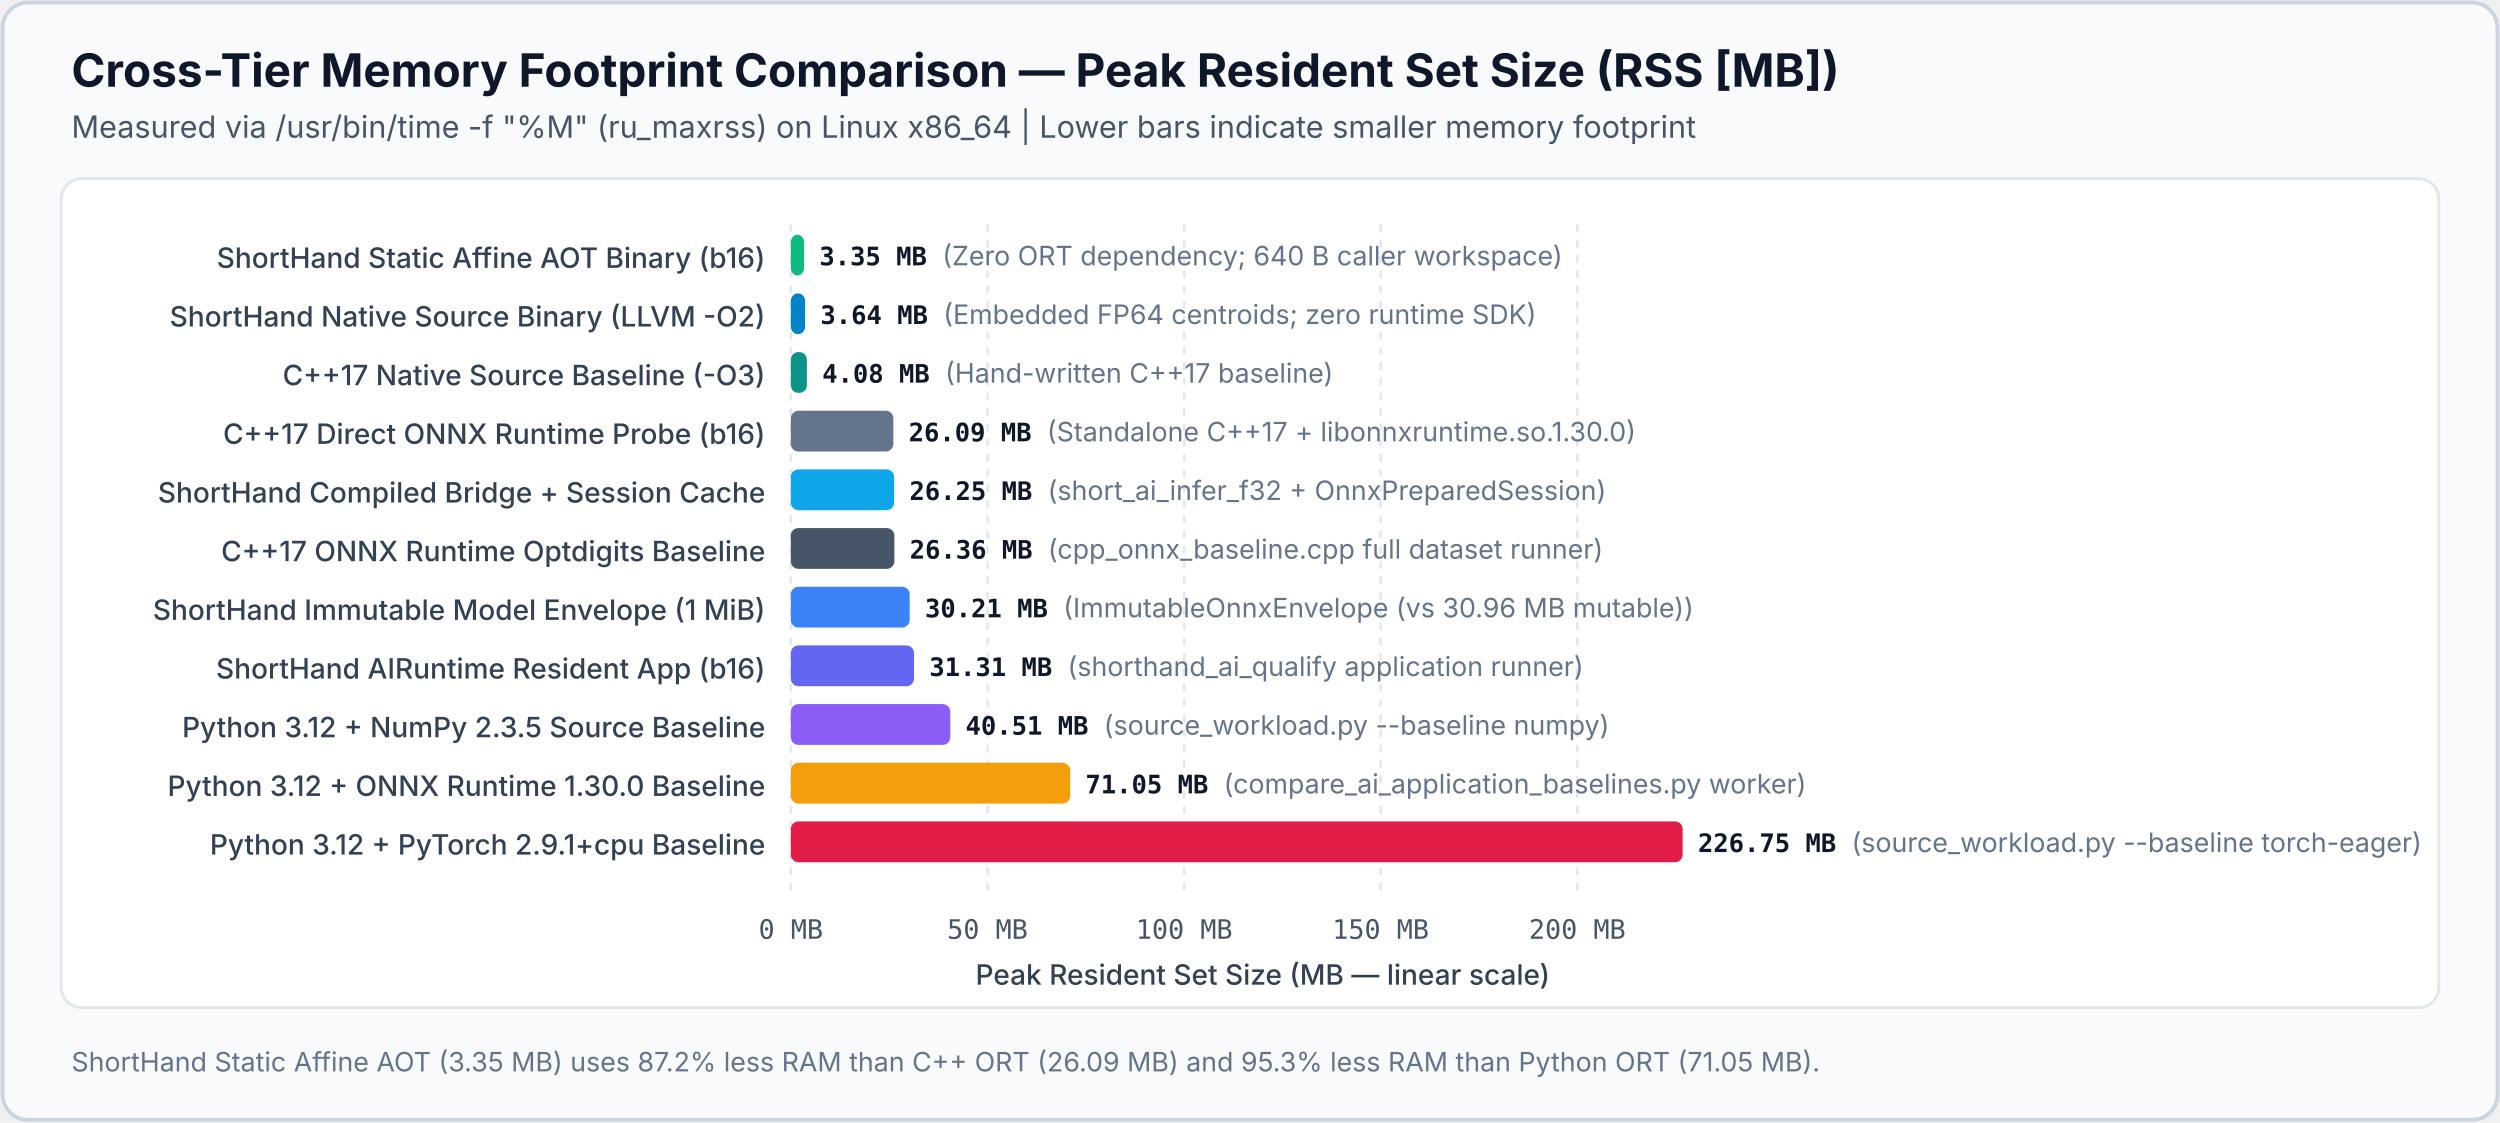
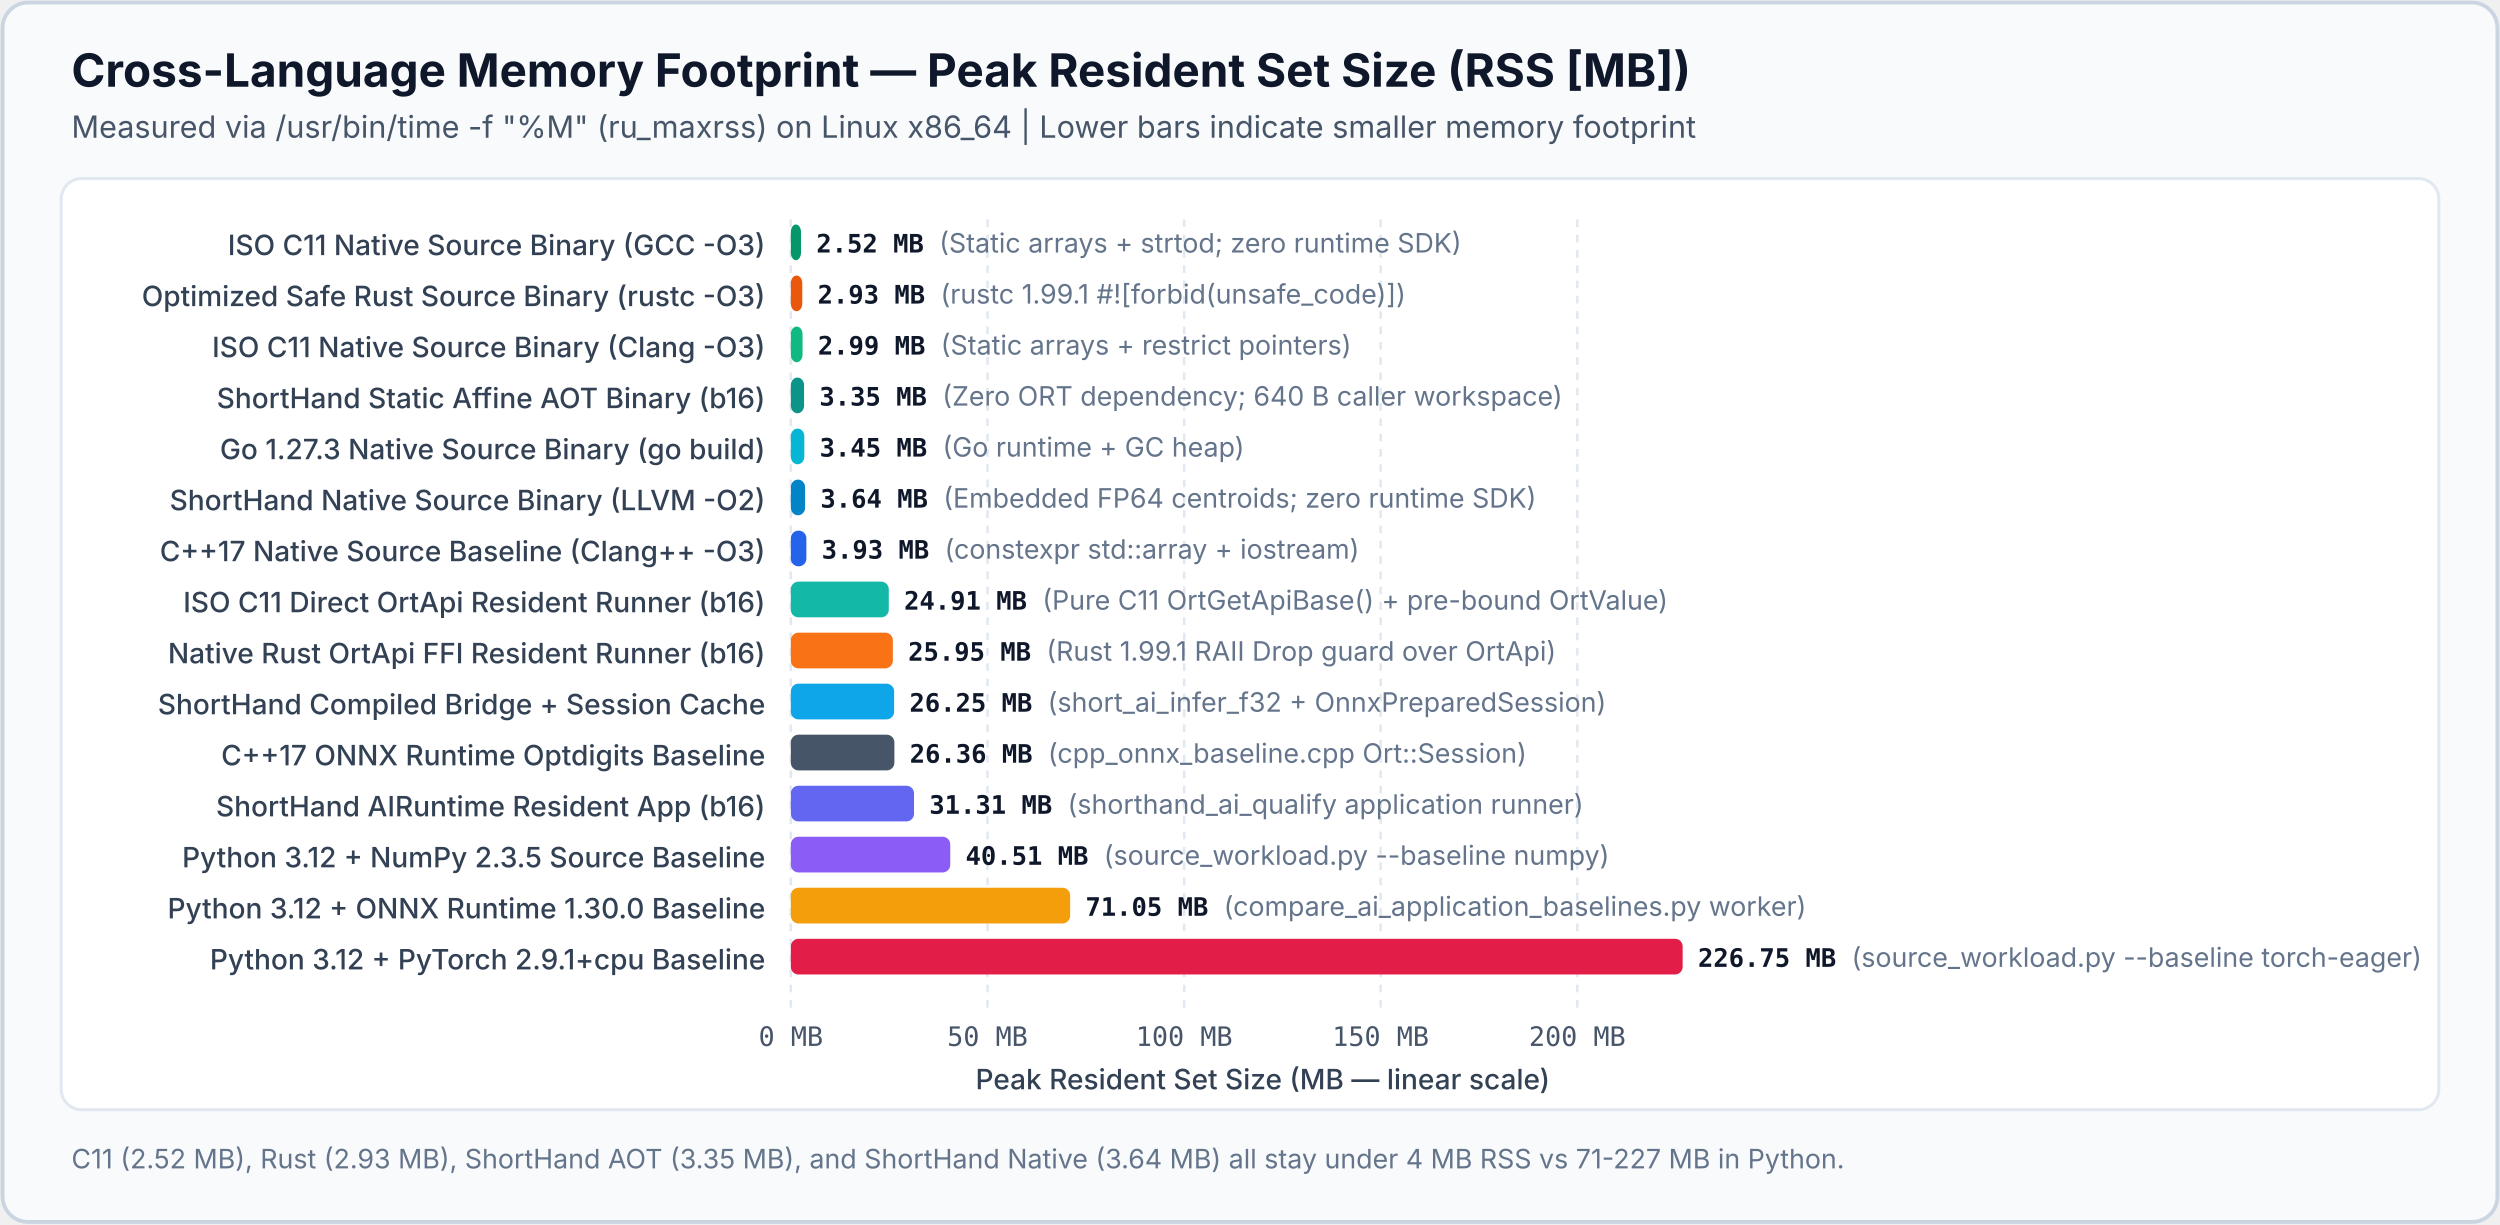
- <svg xmlns="http://www.w3.org/2000/svg" viewBox="0 0 980 440" width="100%" height="100%">
+ <svg xmlns="http://www.w3.org/2000/svg" viewBox="0 0 980 480" width="100%" height="100%">
  <style>
    .bg { fill: #f8fafc; stroke: #cbd5e1; stroke-width: 1.5; rx: 10; }
    .panel { fill: #ffffff; stroke: #e2e8f0; stroke-width: 1.2; rx: 8; }
    .title { font: 700 18px "Inter", "Segoe UI", system-ui, sans-serif; fill: #0f172a; }
    .subtitle { font: 400 12px "Inter", "Segoe UI", system-ui, sans-serif; fill: #475569; }
    .panel-title { font: 600 14px "Inter", "Segoe UI", system-ui, sans-serif; fill: #1e293b; }
    .axis-label { font: 500 11px "Inter", "Segoe UI", system-ui, sans-serif; fill: #334155; }
    .tick { font: 400 10.5px "JetBrains Mono", "Fira Code", monospace; fill: #475569; }
    .val { font: 600 10px "JetBrains Mono", "Fira Code", monospace; fill: #0f172a; }
    .note { font: 400 10.5px "Inter", "Segoe UI", system-ui, sans-serif; fill: #64748b; }
    .grid { stroke: #e2e8f0; stroke-width: 1; stroke-dasharray: 3,3; }
    .axis { stroke: #94a3b8; stroke-width: 1.2; }
  </style>
-   <rect class="bg" x="1" y="1" width="978" height="438" rx="10" />
-   <text class="title" x="28" y="34">Cross-Tier Memory Footprint Comparison — Peak Resident Set Size (RSS [MB])</text>
+   <rect class="bg" x="1" y="1" width="978" height="478" rx="10" />
+   <text class="title" x="28" y="34">Cross-Language Memory Footprint — Peak Resident Set Size (RSS [MB])</text>
  <text class="subtitle" x="28" y="54">Measured via /usr/bin/time -f "%M" (ru_maxrss) on Linux x86_64 | Lower bars indicate smaller memory footprint</text>
-   <rect class="panel" x="24" y="70" width="932" height="325" rx="8" />
-   <line class="grid" x1="310.0" y1="88" x2="310.0" y2="352" />
-   <text class="tick" x="310.0" y="368" text-anchor="middle">0 MB</text>
-   <line class="grid" x1="387.1" y1="88" x2="387.1" y2="352" />
-   <text class="tick" x="387.1" y="368" text-anchor="middle">50 MB</text>
-   <line class="grid" x1="464.2" y1="88" x2="464.2" y2="352" />
-   <text class="tick" x="464.2" y="368" text-anchor="middle">100 MB</text>
-   <line class="grid" x1="541.2" y1="88" x2="541.2" y2="352" />
-   <text class="tick" x="541.2" y="368" text-anchor="middle">150 MB</text>
-   <line class="grid" x1="618.3" y1="88" x2="618.3" y2="352" />
-   <text class="tick" x="618.3" y="368" text-anchor="middle">200 MB</text>
-   <text class="axis-label" x="495.0" y="386" text-anchor="middle">Peak Resident Set Size (MB — linear scale)</text>
-   <text class="axis-label" x="300" y="105" text-anchor="end">ShortHand Static Affine AOT Binary (b16)</text>
-   <rect x="310" y="92" width="5.2" height="16" fill="#10b981" rx="3" />
-   <text class="val" x="321.2" y="104">3.35 MB  <tspan class="note">(Zero ORT dependency; 640 B caller workspace)</tspan>
+   <rect class="panel" x="24" y="70" width="932" height="365" rx="8" />
+   <line class="grid" x1="310.0" y1="86" x2="310.0" y2="395" />
+   <text class="tick" x="310.0" y="410" text-anchor="middle">0 MB</text>
+   <line class="grid" x1="387.1" y1="86" x2="387.1" y2="395" />
+   <text class="tick" x="387.1" y="410" text-anchor="middle">50 MB</text>
+   <line class="grid" x1="464.2" y1="86" x2="464.2" y2="395" />
+   <text class="tick" x="464.2" y="410" text-anchor="middle">100 MB</text>
+   <line class="grid" x1="541.2" y1="86" x2="541.2" y2="395" />
+   <text class="tick" x="541.2" y="410" text-anchor="middle">150 MB</text>
+   <line class="grid" x1="618.3" y1="86" x2="618.3" y2="395" />
+   <text class="tick" x="618.3" y="410" text-anchor="middle">200 MB</text>
+   <text class="axis-label" x="495.0" y="427" text-anchor="middle">Peak Resident Set Size (MB — linear scale)</text>
+   <text class="axis-label" x="300" y="100" text-anchor="end">ISO C11 Native Source Binary (GCC -O3)</text>
+   <rect x="310" y="88" width="4.0" height="14" fill="#059669" rx="3" />
+   <text class="val" x="320.0" y="99">2.52 MB  <tspan class="note">(Static arrays + strtod; zero runtime SDK)</tspan>
  </text>
-   <text class="axis-label" x="300" y="128" text-anchor="end">ShortHand Native Source Binary (LLVM -O2)</text>
-   <rect x="310" y="115" width="5.6" height="16" fill="#0284c7" rx="3" />
-   <text class="val" x="321.6" y="127">3.64 MB  <tspan class="note">(Embedded FP64 centroids; zero runtime SDK)</tspan>
+   <text class="axis-label" x="300" y="120" text-anchor="end">Optimized Safe Rust Source Binary (rustc -O3)</text>
+   <rect x="310" y="108" width="4.5" height="14" fill="#ea580c" rx="3" />
+   <text class="val" x="320.5" y="119">2.93 MB  <tspan class="note">(rustc 1.99.1 #![forbid(unsafe_code)])</tspan>
  </text>
-   <text class="axis-label" x="300" y="151" text-anchor="end">C++17 Native Source Baseline (-O3)</text>
-   <rect x="310" y="138" width="6.3" height="16" fill="#0d9488" rx="3" />
-   <text class="val" x="322.3" y="150">4.08 MB  <tspan class="note">(Hand-written C++17 baseline)</tspan>
+   <text class="axis-label" x="300" y="140" text-anchor="end">ISO C11 Native Source Binary (Clang -O3)</text>
+   <rect x="310" y="128" width="4.6" height="14" fill="#10b981" rx="3" />
+   <text class="val" x="320.6" y="139">2.99 MB  <tspan class="note">(Static arrays + restrict pointers)</tspan>
  </text>
-   <text class="axis-label" x="300" y="174" text-anchor="end">C++17 Direct ONNX Runtime Probe (b16)</text>
-   <rect x="310" y="161" width="40.2" height="16" fill="#64748b" rx="3" />
-   <text class="val" x="356.2" y="173">26.09 MB  <tspan class="note">(Standalone C++17 + libonnxruntime.so.1.30.0)</tspan>
+   <text class="axis-label" x="300" y="160" text-anchor="end">ShortHand Static Affine AOT Binary (b16)</text>
+   <rect x="310" y="148" width="5.2" height="14" fill="#0d9488" rx="3" />
+   <text class="val" x="321.2" y="159">3.35 MB  <tspan class="note">(Zero ORT dependency; 640 B caller workspace)</tspan>
  </text>
-   <text class="axis-label" x="300" y="197" text-anchor="end">ShortHand Compiled Bridge + Session Cache</text>
-   <rect x="310" y="184" width="40.5" height="16" fill="#0ea5e9" rx="3" />
-   <text class="val" x="356.5" y="196">26.25 MB  <tspan class="note">(short_ai_infer_f32 + OnnxPreparedSession)</tspan>
+   <text class="axis-label" x="300" y="180" text-anchor="end">Go 1.27.3 Native Source Binary (go build)</text>
+   <rect x="310" y="168" width="5.3" height="14" fill="#06b6d4" rx="3" />
+   <text class="val" x="321.3" y="179">3.45 MB  <tspan class="note">(Go runtime + GC heap)</tspan>
  </text>
-   <text class="axis-label" x="300" y="220" text-anchor="end">C++17 ONNX Runtime Optdigits Baseline</text>
-   <rect x="310" y="207" width="40.6" height="16" fill="#475569" rx="3" />
-   <text class="val" x="356.6" y="219">26.36 MB  <tspan class="note">(cpp_onnx_baseline.cpp full dataset runner)</tspan>
+   <text class="axis-label" x="300" y="200" text-anchor="end">ShortHand Native Source Binary (LLVM -O2)</text>
+   <rect x="310" y="188" width="5.6" height="14" fill="#0284c7" rx="3" />
+   <text class="val" x="321.6" y="199">3.64 MB  <tspan class="note">(Embedded FP64 centroids; zero runtime SDK)</tspan>
  </text>
-   <text class="axis-label" x="300" y="243" text-anchor="end">ShortHand Immutable Model Envelope (1 MiB)</text>
-   <rect x="310" y="230" width="46.6" height="16" fill="#3b82f6" rx="3" />
-   <text class="val" x="362.6" y="242">30.21 MB  <tspan class="note">(ImmutableOnnxEnvelope (vs 30.96 MB mutable))</tspan>
+   <text class="axis-label" x="300" y="220" text-anchor="end">C++17 Native Source Baseline (Clang++ -O3)</text>
+   <rect x="310" y="208" width="6.1" height="14" fill="#2563eb" rx="3" />
+   <text class="val" x="322.1" y="219">3.93 MB  <tspan class="note">(constexpr std::array + iostream)</tspan>
  </text>
-   <text class="axis-label" x="300" y="266" text-anchor="end">ShortHand AIRuntime Resident App (b16)</text>
-   <rect x="310" y="253" width="48.3" height="16" fill="#6366f1" rx="3" />
-   <text class="val" x="364.3" y="265">31.31 MB  <tspan class="note">(shorthand_ai_qualify application runner)</tspan>
+   <text class="axis-label" x="300" y="240" text-anchor="end">ISO C11 Direct OrtApi Resident Runner (b16)</text>
+   <rect x="310" y="228" width="38.4" height="14" fill="#14b8a6" rx="3" />
+   <text class="val" x="354.4" y="239">24.91 MB  <tspan class="note">(Pure C11 OrtGetApiBase() + pre-bound OrtValue)</tspan>
  </text>
-   <text class="axis-label" x="300" y="289" text-anchor="end">Python 3.12 + NumPy 2.3.5 Source Baseline</text>
-   <rect x="310" y="276" width="62.5" height="16" fill="#8b5cf6" rx="3" />
-   <text class="val" x="378.5" y="288">40.51 MB  <tspan class="note">(source_workload.py --baseline numpy)</tspan>
+   <text class="axis-label" x="300" y="260" text-anchor="end">Native Rust OrtApi FFI Resident Runner (b16)</text>
+   <rect x="310" y="248" width="40.0" height="14" fill="#f97316" rx="3" />
+   <text class="val" x="356.0" y="259">25.95 MB  <tspan class="note">(Rust 1.99.1 RAII Drop guard over OrtApi)</tspan>
  </text>
-   <text class="axis-label" x="300" y="312" text-anchor="end">Python 3.12 + ONNX Runtime 1.30.0 Baseline</text>
-   <rect x="310" y="299" width="109.5" height="16" fill="#f59e0b" rx="3" />
-   <text class="val" x="425.5" y="311">71.05 MB  <tspan class="note">(compare_ai_application_baselines.py worker)</tspan>
+   <text class="axis-label" x="300" y="280" text-anchor="end">ShortHand Compiled Bridge + Session Cache</text>
+   <rect x="310" y="268" width="40.5" height="14" fill="#0ea5e9" rx="3" />
+   <text class="val" x="356.5" y="279">26.25 MB  <tspan class="note">(short_ai_infer_f32 + OnnxPreparedSession)</tspan>
  </text>
-   <text class="axis-label" x="300" y="335" text-anchor="end">Python 3.12 + PyTorch 2.9.1+cpu Baseline</text>
-   <rect x="310" y="322" width="349.6" height="16" fill="#e11d48" rx="3" />
-   <text class="val" x="665.6" y="334">226.75 MB  <tspan class="note">(source_workload.py --baseline torch-eager)</tspan>
+   <text class="axis-label" x="300" y="300" text-anchor="end">C++17 ONNX Runtime Optdigits Baseline</text>
+   <rect x="310" y="288" width="40.6" height="14" fill="#475569" rx="3" />
+   <text class="val" x="356.6" y="299">26.36 MB  <tspan class="note">(cpp_onnx_baseline.cpp Ort::Session)</tspan>
  </text>
-   <text class="note" x="28" y="420">ShortHand Static Affine AOT (3.35 MB) uses 87.2% less RAM than C++ ORT (26.09 MB) and 95.3% less RAM than Python ORT (71.05 MB).</text>
+   <text class="axis-label" x="300" y="320" text-anchor="end">ShortHand AIRuntime Resident App (b16)</text>
+   <rect x="310" y="308" width="48.3" height="14" fill="#6366f1" rx="3" />
+   <text class="val" x="364.3" y="319">31.31 MB  <tspan class="note">(shorthand_ai_qualify application runner)</tspan>
+   </text>
+   <text class="axis-label" x="300" y="340" text-anchor="end">Python 3.12 + NumPy 2.3.5 Source Baseline</text>
+   <rect x="310" y="328" width="62.5" height="14" fill="#8b5cf6" rx="3" />
+   <text class="val" x="378.5" y="339">40.51 MB  <tspan class="note">(source_workload.py --baseline numpy)</tspan>
+   </text>
+   <text class="axis-label" x="300" y="360" text-anchor="end">Python 3.12 + ONNX Runtime 1.30.0 Baseline</text>
+   <rect x="310" y="348" width="109.5" height="14" fill="#f59e0b" rx="3" />
+   <text class="val" x="425.5" y="359">71.05 MB  <tspan class="note">(compare_ai_application_baselines.py worker)</tspan>
+   </text>
+   <text class="axis-label" x="300" y="380" text-anchor="end">Python 3.12 + PyTorch 2.9.1+cpu Baseline</text>
+   <rect x="310" y="368" width="349.6" height="14" fill="#e11d48" rx="3" />
+   <text class="val" x="665.6" y="379">226.75 MB  <tspan class="note">(source_workload.py --baseline torch-eager)</tspan>
+   </text>
+   <text class="note" x="28" y="458">C11 (2.52 MB), Rust (2.93 MB), ShortHand AOT (3.35 MB), and ShortHand Native (3.64 MB) all stay under 4 MB RSS vs 71-227 MB in Python.</text>
</svg>
